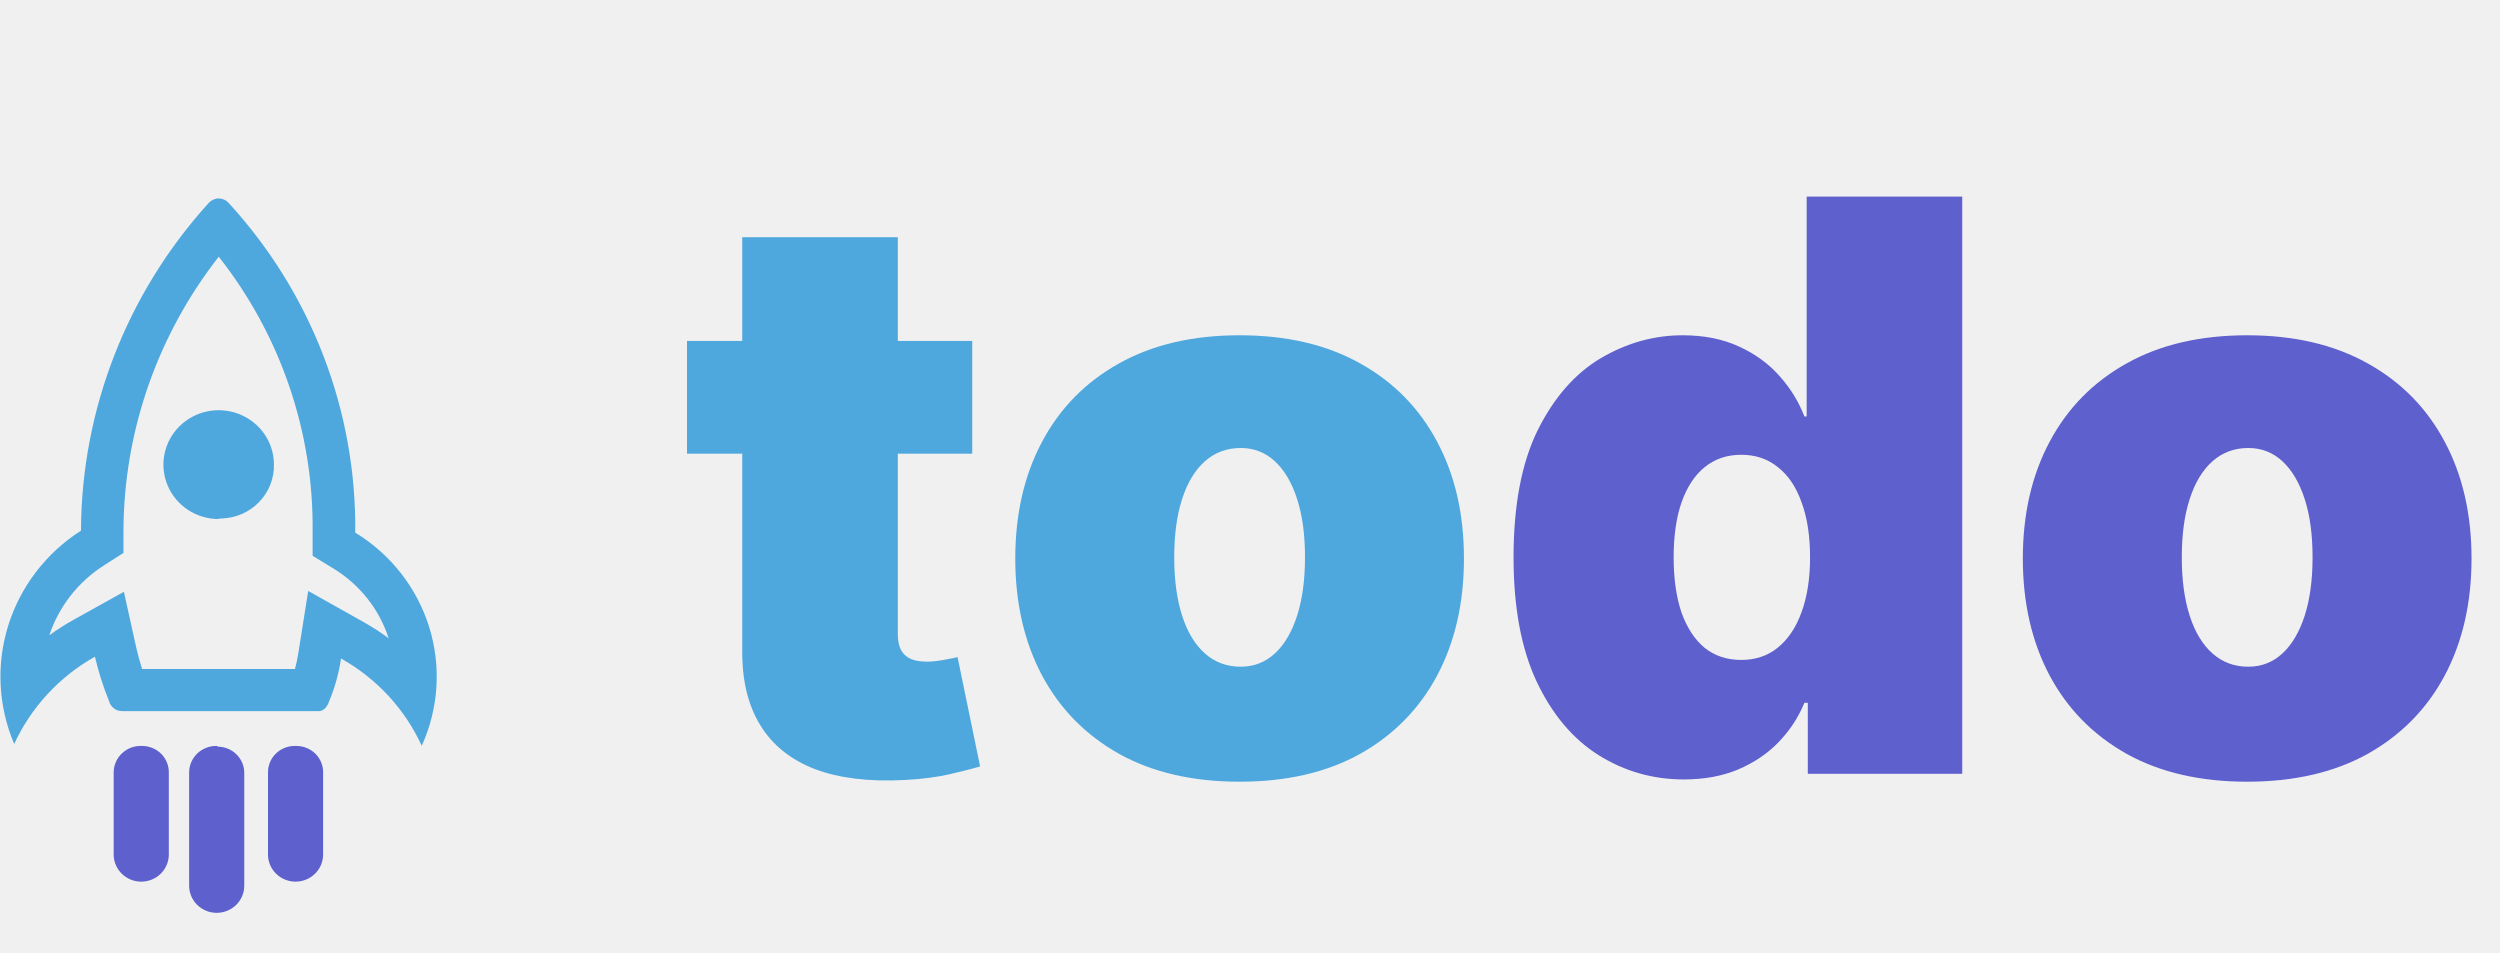
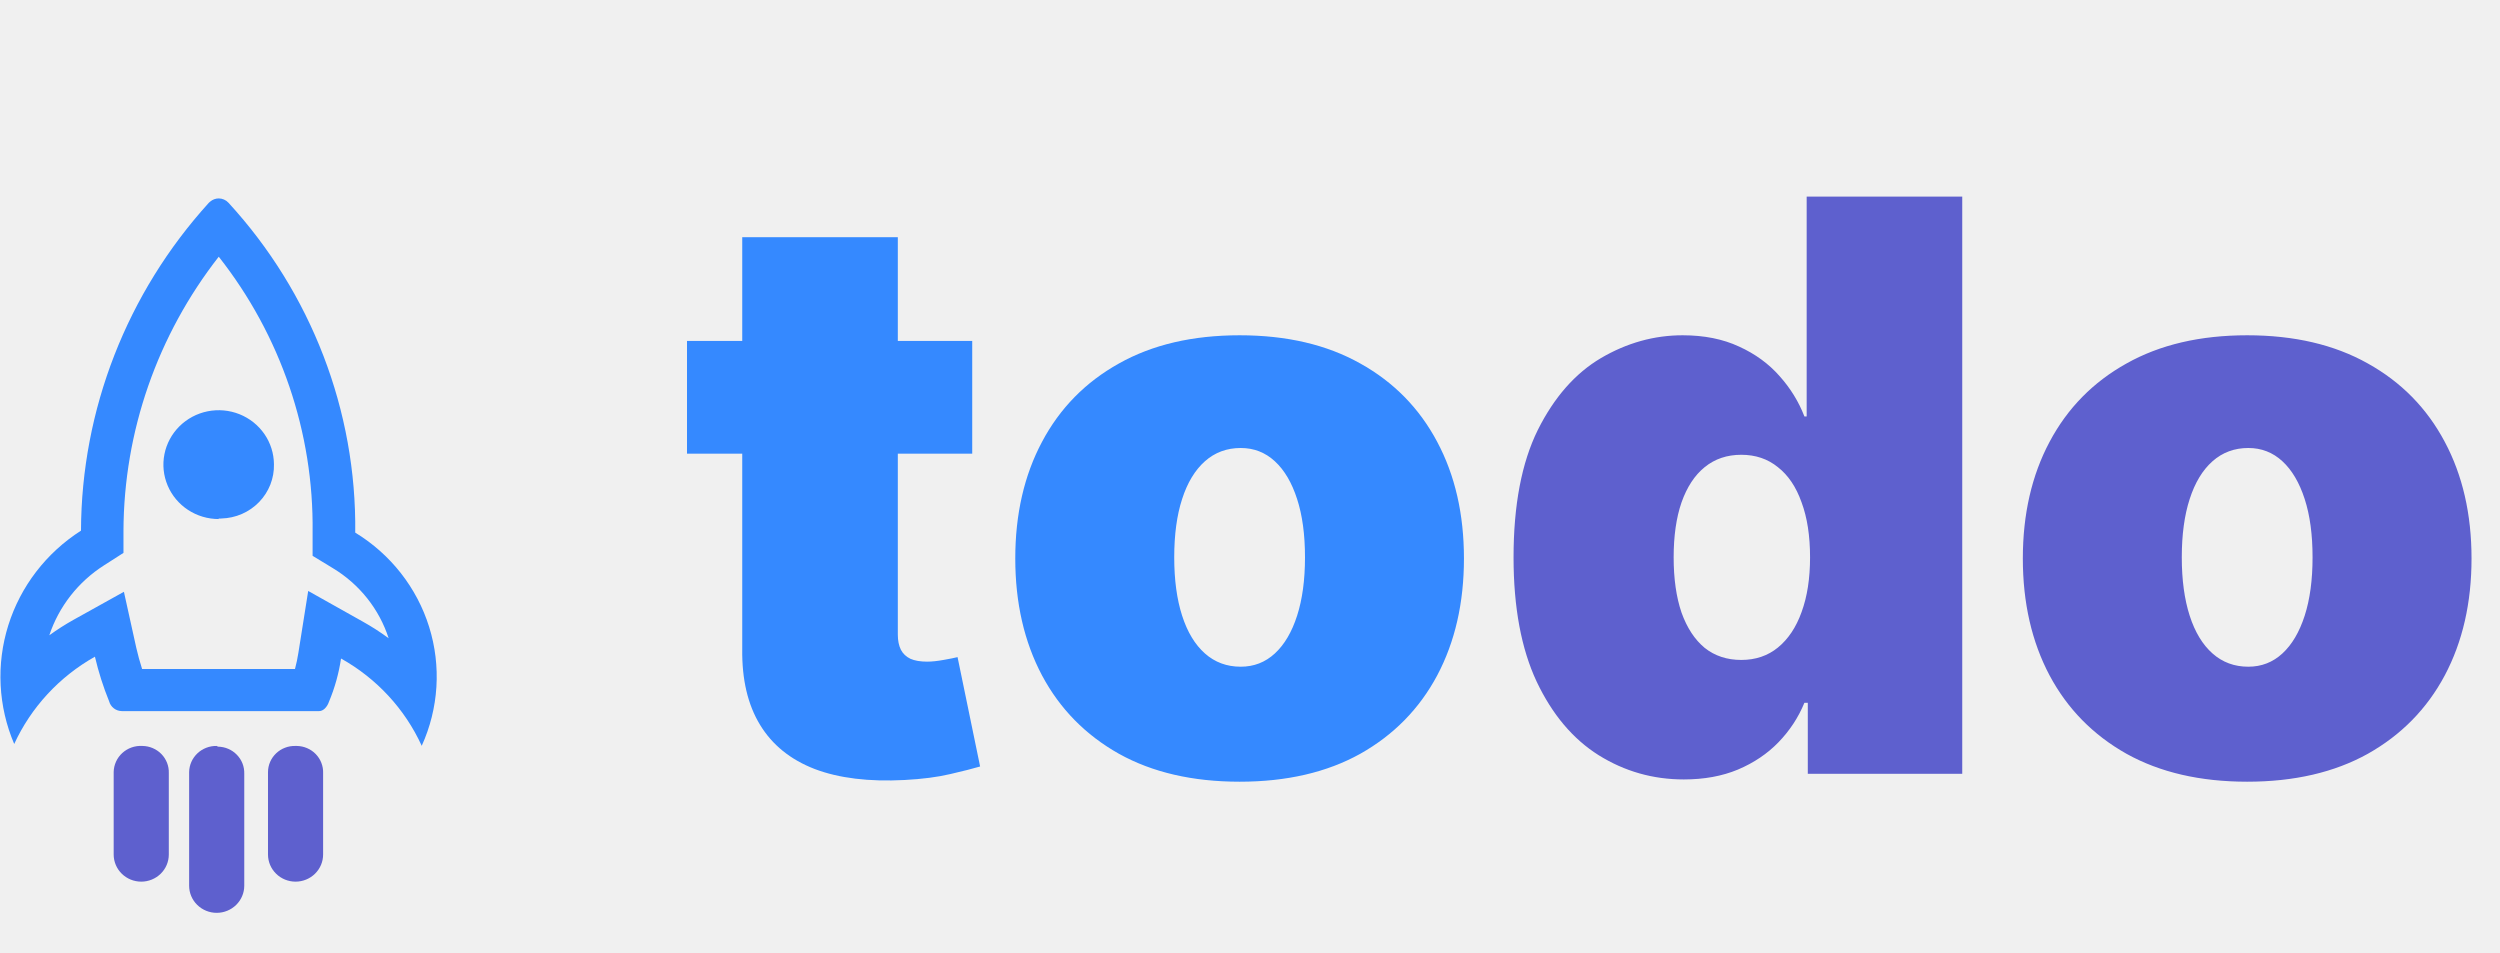
<svg xmlns="http://www.w3.org/2000/svg" width="126" height="48" viewBox="0 0 126 48" fill="none">
-   <path d="M49 17.182V22.864H34.625V17.182H49ZM37.409 11.954H45.25V31.983C45.25 32.286 45.302 32.542 45.406 32.75C45.51 32.949 45.671 33.1 45.889 33.205C46.107 33.299 46.386 33.347 46.727 33.347C46.964 33.347 47.239 33.318 47.551 33.261C47.873 33.205 48.11 33.157 48.261 33.119L49.398 38.631C49.047 38.735 48.545 38.863 47.892 39.014C47.248 39.166 46.481 39.265 45.591 39.312C43.792 39.407 42.281 39.222 41.06 38.758C39.838 38.285 38.919 37.542 38.304 36.528C37.688 35.515 37.39 34.246 37.409 32.722V11.954ZM62.477 39.398C60.109 39.398 58.083 38.929 56.397 37.992C54.711 37.044 53.419 35.728 52.519 34.043C51.62 32.347 51.17 30.383 51.17 28.148C51.17 25.913 51.62 23.953 52.519 22.267C53.419 20.572 54.711 19.256 56.397 18.318C58.083 17.371 60.109 16.898 62.477 16.898C64.844 16.898 66.871 17.371 68.556 18.318C70.242 19.256 71.534 20.572 72.434 22.267C73.334 23.953 73.783 25.913 73.783 28.148C73.783 30.383 73.334 32.347 72.434 34.043C71.534 35.728 70.242 37.044 68.556 37.992C66.871 38.929 64.844 39.398 62.477 39.398ZM62.533 33.602C63.196 33.602 63.769 33.38 64.252 32.935C64.735 32.49 65.109 31.855 65.374 31.031C65.639 30.207 65.772 29.227 65.772 28.091C65.772 26.945 65.639 25.965 65.374 25.151C65.109 24.327 64.735 23.692 64.252 23.247C63.769 22.802 63.196 22.579 62.533 22.579C61.833 22.579 61.231 22.802 60.729 23.247C60.227 23.692 59.844 24.327 59.579 25.151C59.314 25.965 59.181 26.945 59.181 28.091C59.181 29.227 59.314 30.207 59.579 31.031C59.844 31.855 60.227 32.49 60.729 32.935C61.231 33.38 61.833 33.602 62.533 33.602Z" fill="#4EA8DE" />
+   <path d="M49 17.182V22.864H34.625V17.182H49ZM37.409 11.954H45.25V31.983C45.25 32.286 45.302 32.542 45.406 32.75C45.51 32.949 45.671 33.1 45.889 33.205C46.107 33.299 46.386 33.347 46.727 33.347C46.964 33.347 47.239 33.318 47.551 33.261C47.873 33.205 48.11 33.157 48.261 33.119L49.398 38.631C49.047 38.735 48.545 38.863 47.892 39.014C47.248 39.166 46.481 39.265 45.591 39.312C43.792 39.407 42.281 39.222 41.06 38.758C39.838 38.285 38.919 37.542 38.304 36.528C37.688 35.515 37.39 34.246 37.409 32.722V11.954ZM62.477 39.398C60.109 39.398 58.083 38.929 56.397 37.992C54.711 37.044 53.419 35.728 52.519 34.043C51.62 32.347 51.17 30.383 51.17 28.148C51.17 25.913 51.62 23.953 52.519 22.267C53.419 20.572 54.711 19.256 56.397 18.318C58.083 17.371 60.109 16.898 62.477 16.898C64.844 16.898 66.871 17.371 68.556 18.318C70.242 19.256 71.534 20.572 72.434 22.267C73.334 23.953 73.783 25.913 73.783 28.148C73.783 30.383 73.334 32.347 72.434 34.043C71.534 35.728 70.242 37.044 68.556 37.992C66.871 38.929 64.844 39.398 62.477 39.398ZM62.533 33.602C63.196 33.602 63.769 33.38 64.252 32.935C64.735 32.49 65.109 31.855 65.374 31.031C65.639 30.207 65.772 29.227 65.772 28.091C65.772 26.945 65.639 25.965 65.374 25.151C65.109 24.327 64.735 23.692 64.252 23.247C63.769 22.802 63.196 22.579 62.533 22.579C61.833 22.579 61.231 22.802 60.729 23.247C60.227 23.692 59.844 24.327 59.579 25.151C59.314 25.965 59.181 26.945 59.181 28.091C59.181 29.227 59.314 30.207 59.579 31.031C59.844 31.855 60.227 32.49 60.729 32.935C61.231 33.38 61.833 33.602 62.533 33.602Z" fill="#3589ff" />
  <path d="M84.863 39.284C83.31 39.284 81.88 38.877 80.573 38.062C79.276 37.248 78.234 36.012 77.448 34.355C76.672 32.698 76.283 30.61 76.283 28.091C76.283 25.458 76.691 23.318 77.505 21.671C78.329 20.023 79.389 18.815 80.687 18.048C81.994 17.281 83.367 16.898 84.806 16.898C85.886 16.898 86.833 17.087 87.647 17.466C88.461 17.835 89.143 18.332 89.692 18.957C90.242 19.573 90.658 20.25 90.942 20.989H91.056V9.909H98.897V39H91.113V35.42H90.942C90.639 36.159 90.204 36.822 89.636 37.409C89.077 37.987 88.395 38.446 87.59 38.787C86.795 39.118 85.886 39.284 84.863 39.284ZM87.761 33.261C88.48 33.261 89.096 33.053 89.607 32.636C90.128 32.21 90.526 31.614 90.8 30.847C91.085 30.07 91.227 29.151 91.227 28.091C91.227 27.011 91.085 26.088 90.8 25.321C90.526 24.544 90.128 23.953 89.607 23.546C89.096 23.129 88.48 22.921 87.761 22.921C87.041 22.921 86.425 23.129 85.914 23.546C85.412 23.953 85.024 24.544 84.749 25.321C84.484 26.088 84.352 27.011 84.352 28.091C84.352 29.171 84.484 30.099 84.749 30.875C85.024 31.642 85.412 32.234 85.914 32.651C86.425 33.058 87.041 33.261 87.761 33.261ZM113.258 39.398C110.89 39.398 108.864 38.929 107.178 37.992C105.493 37.044 104.2 35.728 103.3 34.043C102.401 32.347 101.951 30.383 101.951 28.148C101.951 25.913 102.401 23.953 103.3 22.267C104.2 20.572 105.493 19.256 107.178 18.318C108.864 17.371 110.89 16.898 113.258 16.898C115.625 16.898 117.652 17.371 119.337 18.318C121.023 19.256 122.316 20.572 123.215 22.267C124.115 23.953 124.565 25.913 124.565 28.148C124.565 30.383 124.115 32.347 123.215 34.043C122.316 35.728 121.023 37.044 119.337 37.992C117.652 38.929 115.625 39.398 113.258 39.398ZM113.315 33.602C113.978 33.602 114.55 33.38 115.033 32.935C115.516 32.49 115.89 31.855 116.156 31.031C116.421 30.207 116.553 29.227 116.553 28.091C116.553 26.945 116.421 25.965 116.156 25.151C115.89 24.327 115.516 23.692 115.033 23.247C114.55 22.802 113.978 22.579 113.315 22.579C112.614 22.579 112.013 22.802 111.511 23.247C111.009 23.692 110.625 24.327 110.36 25.151C110.095 25.965 109.962 26.945 109.962 28.091C109.962 29.227 110.095 30.207 110.36 31.031C110.625 31.855 111.009 32.49 111.511 32.935C112.013 33.38 112.614 33.602 113.315 33.602Z" fill="#5E60CE" />
  <g clip-path="url(#clip0_43_109)">
-     <path d="M11.021 12.933C14.147 16.901 15.816 21.794 15.755 26.816V28.014L16.787 28.642C18.119 29.448 19.113 30.699 19.587 32.167C19.171 31.86 18.735 31.58 18.283 31.328L15.533 29.784L15.039 32.9C14.996 33.175 14.939 33.449 14.867 33.718H7.162C7.047 33.365 6.954 33.013 6.868 32.646L6.245 29.826L3.71 31.236C3.286 31.473 2.877 31.734 2.485 32.019C2.968 30.568 3.941 29.324 5.242 28.494L6.223 27.866V26.752C6.241 21.751 7.93 16.895 11.029 12.933H11.021ZM11.029 10C10.868 10 10.713 10.058 10.592 10.162L10.527 10.219C6.398 14.766 4.105 20.645 4.082 26.745C2.33 27.864 1.033 29.554 0.417 31.52C-0.198 33.485 -0.092 35.601 0.716 37.497C1.568 35.645 2.991 34.106 4.784 33.097C4.964 33.864 5.203 34.616 5.5 35.347C5.538 35.487 5.621 35.611 5.738 35.701C5.854 35.79 5.997 35.839 6.145 35.84H16.085C16.285 35.84 16.486 35.65 16.586 35.354C16.876 34.659 17.078 33.932 17.188 33.189C18.984 34.193 20.408 35.734 21.255 37.589C22.112 35.702 22.245 33.573 21.629 31.597C21.012 29.621 19.689 27.932 17.904 26.844C17.974 20.708 15.694 14.772 11.516 10.219C11.454 10.15 11.377 10.095 11.292 10.058C11.207 10.02 11.115 10 11.021 10H11.029Z" fill="#4EA8DE" />
-     <path d="M11.022 26.16C10.472 26.16 9.934 26 9.476 25.699C9.018 25.399 8.661 24.971 8.45 24.472C8.238 23.972 8.182 23.421 8.288 22.89C8.394 22.358 8.657 21.87 9.044 21.485C9.432 21.101 9.926 20.838 10.465 20.73C11.004 20.622 11.563 20.673 12.073 20.877C12.582 21.082 13.019 21.43 13.328 21.878C13.636 22.326 13.803 22.855 13.807 23.396C13.816 23.747 13.754 24.096 13.626 24.424C13.497 24.751 13.304 25.05 13.058 25.304C12.812 25.558 12.518 25.762 12.191 25.904C11.865 26.046 11.514 26.123 11.158 26.132C11.113 26.139 11.067 26.139 11.022 26.132V26.16Z" fill="#4EA8DE" />
+     <path d="M11.021 12.933C14.147 16.901 15.816 21.794 15.755 26.816V28.014L16.787 28.642C18.119 29.448 19.113 30.699 19.587 32.167C19.171 31.86 18.735 31.58 18.283 31.328L15.533 29.784L15.039 32.9C14.996 33.175 14.939 33.449 14.867 33.718H7.162C7.047 33.365 6.954 33.013 6.868 32.646L6.245 29.826L3.71 31.236C3.286 31.473 2.877 31.734 2.485 32.019C2.968 30.568 3.941 29.324 5.242 28.494L6.223 27.866V26.752C6.241 21.751 7.93 16.895 11.029 12.933H11.021ZM11.029 10C10.868 10 10.713 10.058 10.592 10.162L10.527 10.219C6.398 14.766 4.105 20.645 4.082 26.745C2.33 27.864 1.033 29.554 0.417 31.52C-0.198 33.485 -0.092 35.601 0.716 37.497C1.568 35.645 2.991 34.106 4.784 33.097C4.964 33.864 5.203 34.616 5.5 35.347C5.538 35.487 5.621 35.611 5.738 35.701C5.854 35.79 5.997 35.839 6.145 35.84H16.085C16.285 35.84 16.486 35.65 16.586 35.354C16.876 34.659 17.078 33.932 17.188 33.189C18.984 34.193 20.408 35.734 21.255 37.589C22.112 35.702 22.245 33.573 21.629 31.597C21.012 29.621 19.689 27.932 17.904 26.844C17.974 20.708 15.694 14.772 11.516 10.219C11.454 10.15 11.377 10.095 11.292 10.058C11.207 10.02 11.115 10 11.021 10H11.029Z" fill="#3589ff" />
+     <path d="M11.022 26.16C10.472 26.16 9.934 26 9.476 25.699C9.018 25.399 8.661 24.971 8.45 24.472C8.238 23.972 8.182 23.421 8.288 22.89C8.394 22.358 8.657 21.87 9.044 21.485C9.432 21.101 9.926 20.838 10.465 20.73C11.004 20.622 11.563 20.673 12.073 20.877C12.582 21.082 13.019 21.43 13.328 21.878C13.636 22.326 13.803 22.855 13.807 23.396C13.816 23.747 13.754 24.096 13.626 24.424C13.497 24.751 13.304 25.05 13.058 25.304C12.812 25.558 12.518 25.762 12.191 25.904C11.865 26.046 11.514 26.123 11.158 26.132C11.113 26.139 11.067 26.139 11.022 26.132V26.16Z" fill="#3589ff" />
    <path d="M14.896 37.596C14.717 37.59 14.538 37.62 14.371 37.683C14.203 37.746 14.05 37.842 13.921 37.964C13.792 38.086 13.688 38.232 13.617 38.394C13.546 38.556 13.508 38.731 13.507 38.907V43.067C13.507 43.43 13.653 43.778 13.914 44.034C14.174 44.291 14.527 44.435 14.896 44.435C15.264 44.435 15.618 44.291 15.878 44.034C16.139 43.778 16.285 43.43 16.285 43.067V38.964C16.291 38.788 16.261 38.613 16.197 38.448C16.134 38.284 16.037 38.134 15.914 38.006C15.791 37.879 15.643 37.777 15.479 37.707C15.315 37.636 15.139 37.599 14.96 37.596H14.896Z" fill="#5E60CE" />
    <path d="M7.162 37.596C6.979 37.586 6.797 37.613 6.625 37.674C6.454 37.736 6.297 37.83 6.163 37.953C6.029 38.075 5.922 38.222 5.848 38.386C5.773 38.55 5.733 38.727 5.729 38.907V43.067C5.729 43.43 5.876 43.778 6.136 44.034C6.397 44.291 6.75 44.435 7.119 44.435C7.487 44.435 7.84 44.291 8.101 44.034C8.362 43.778 8.508 43.43 8.508 43.067V38.964C8.514 38.788 8.484 38.613 8.42 38.448C8.356 38.284 8.26 38.134 8.137 38.006C8.013 37.879 7.865 37.777 7.702 37.707C7.538 37.636 7.362 37.599 7.183 37.596H7.162Z" fill="#5E60CE" />
    <path d="M10.921 37.596C10.743 37.592 10.565 37.623 10.398 37.687C10.232 37.751 10.08 37.846 9.951 37.968C9.822 38.09 9.718 38.236 9.646 38.397C9.575 38.558 9.536 38.731 9.532 38.907V44.639C9.532 45.002 9.678 45.35 9.939 45.606C10.2 45.863 10.553 46.007 10.921 46.007C11.29 46.007 11.643 45.863 11.904 45.606C12.164 45.35 12.311 45.002 12.311 44.639V38.999C12.316 38.823 12.287 38.648 12.223 38.483C12.159 38.319 12.063 38.169 11.939 38.042C11.816 37.914 11.668 37.812 11.505 37.742C11.341 37.671 11.164 37.634 10.986 37.631L10.921 37.596Z" fill="#5E60CE" />
  </g>
  <defs>
    <clipPath id="clip0_43_109">
      <rect width="22" height="36" fill="white" transform="translate(0 10)" />
    </clipPath>
  </defs>
</svg>
